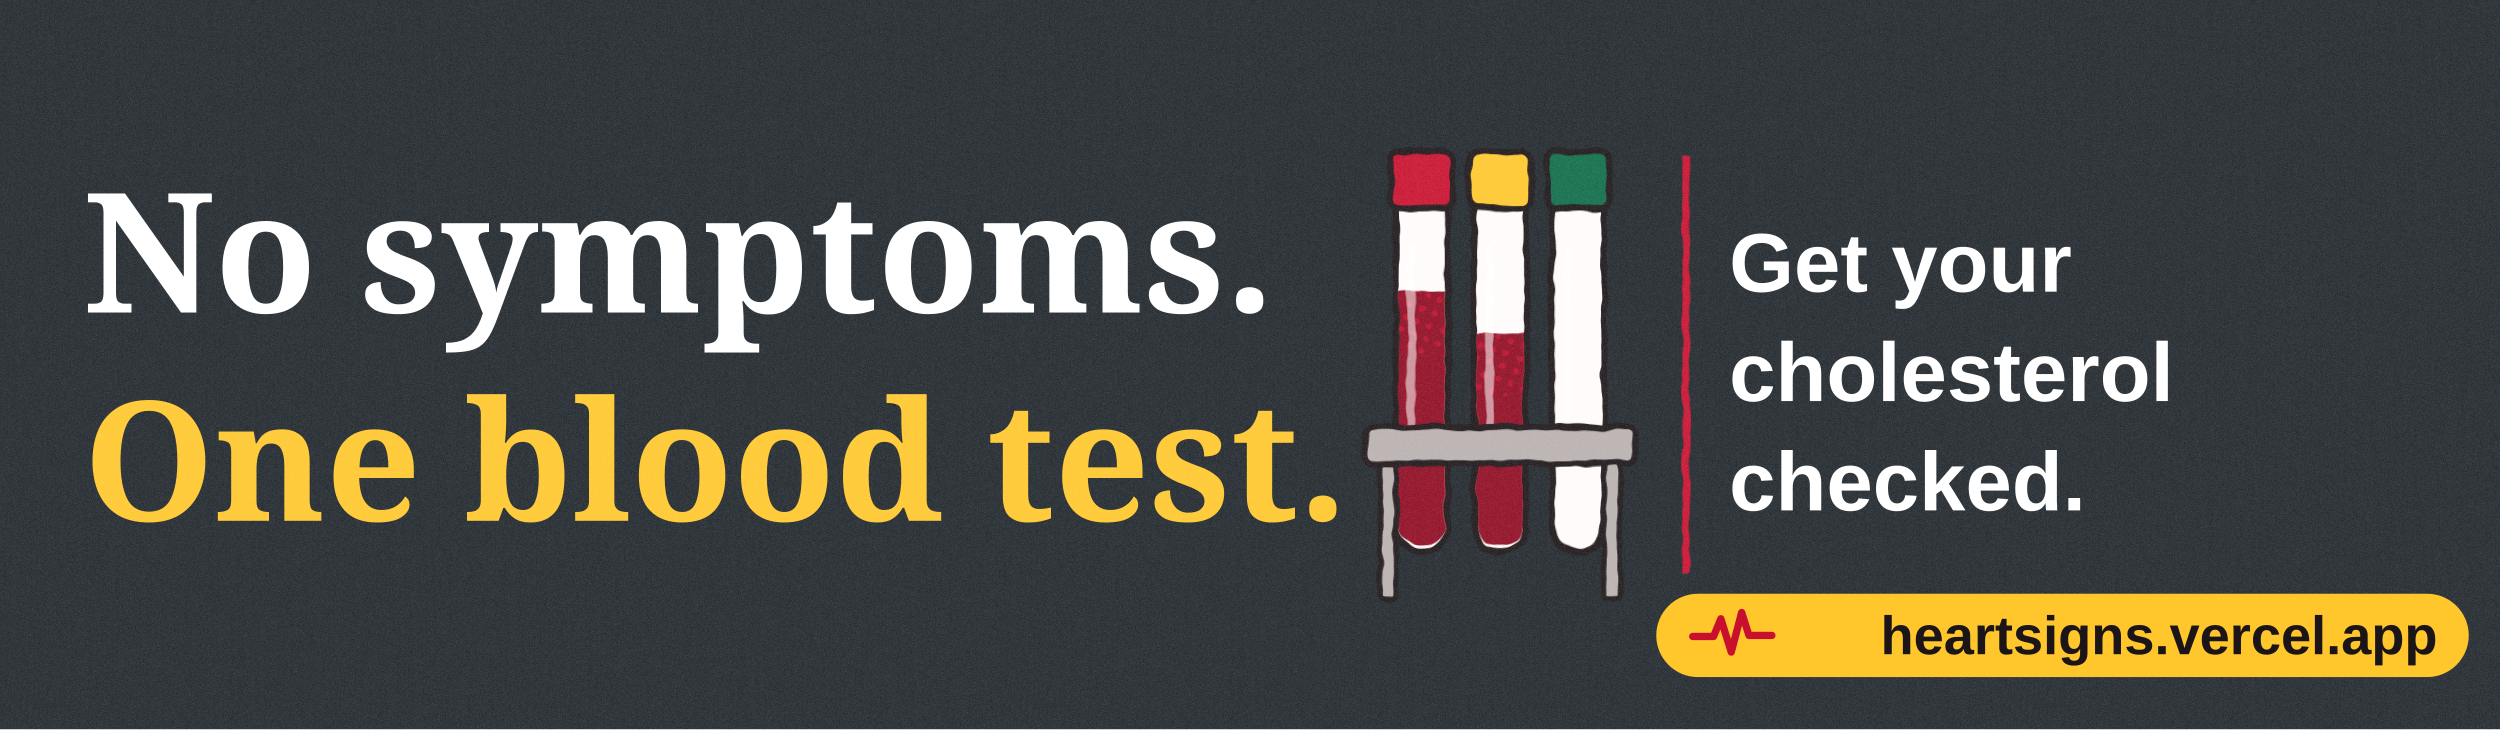
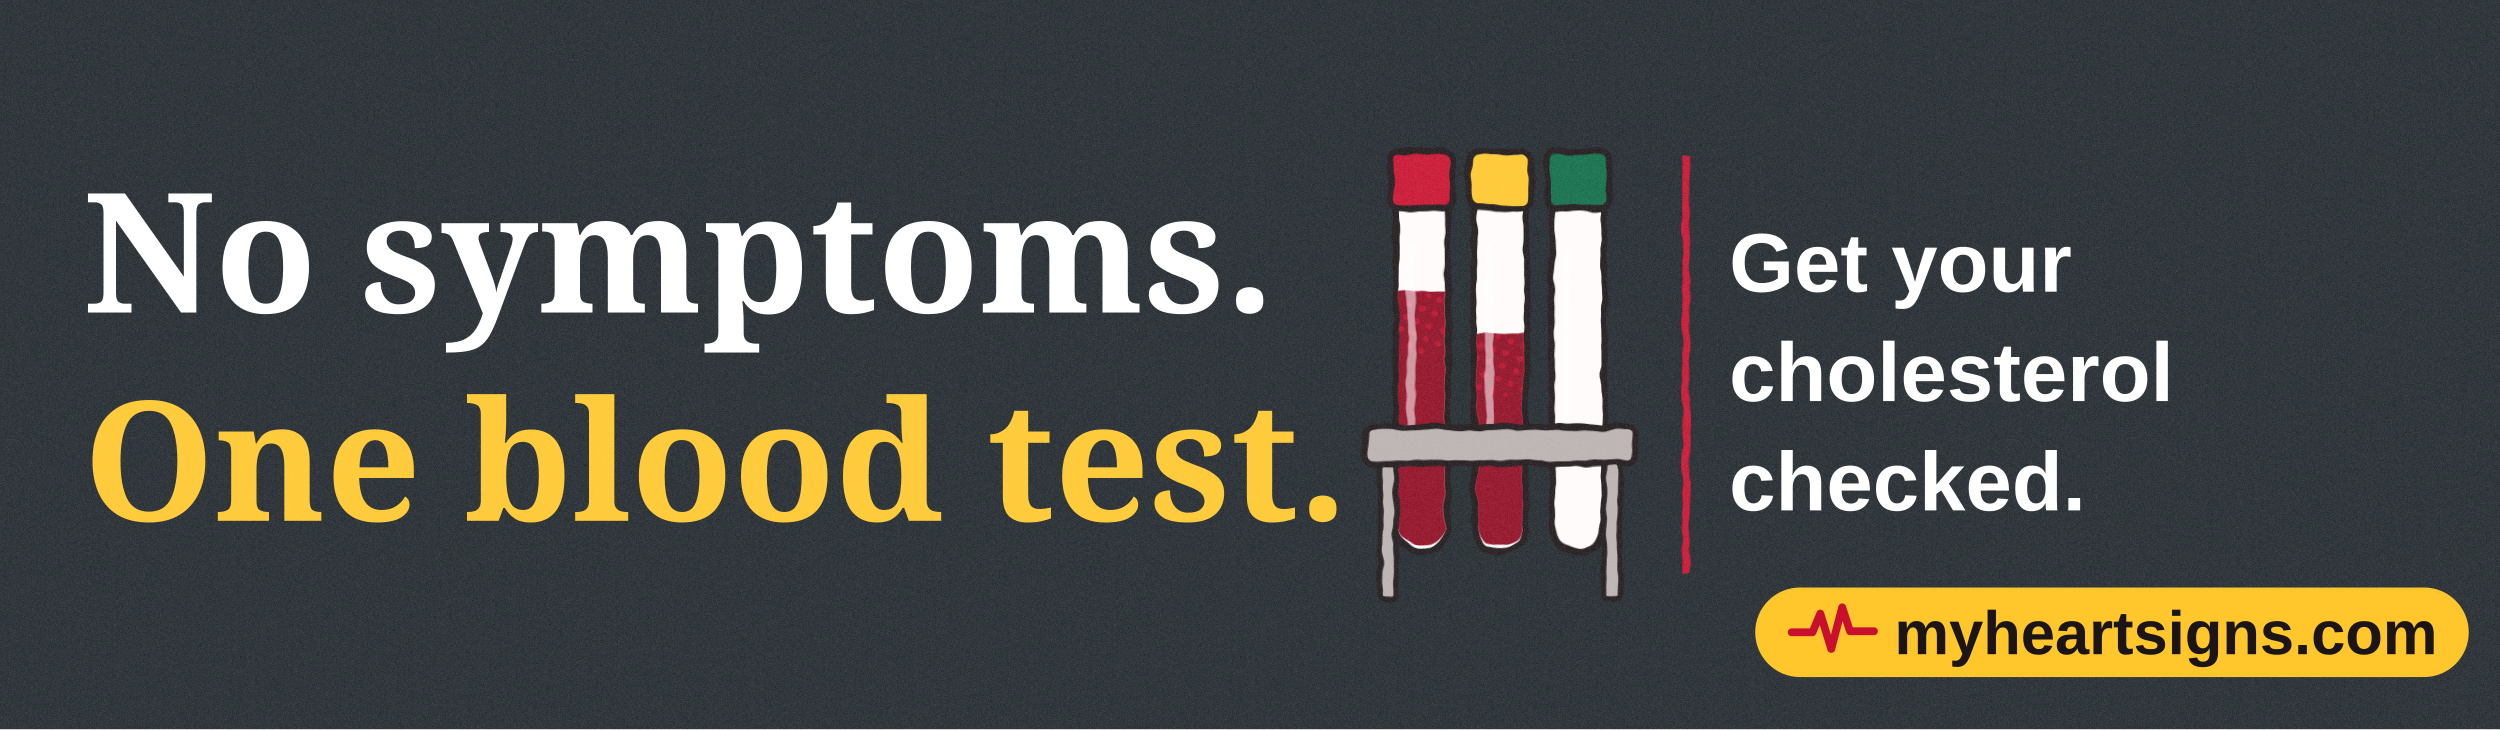
<svg xmlns="http://www.w3.org/2000/svg" viewBox="0 0 4800 1400" width="4800" height="1400">
  <defs>
    <filter id="rough" x="-10%" y="-10%" width="120%" height="120%">
      <feTurbulence type="fractalNoise" baseFrequency="0.022" numOctaves="2" seed="11" result="n" />
      <feDisplacementMap in="SourceGraphic" in2="n" scale="11" xChannelSelector="R" yChannelSelector="G" />
    </filter>
    <filter id="roughBig" x="-5%" y="-5%" width="110%" height="110%">
      <feTurbulence type="fractalNoise" baseFrequency="0.011" numOctaves="2" seed="4" result="n" />
      <feDisplacementMap in="SourceGraphic" in2="n" scale="22" xChannelSelector="R" yChannelSelector="G" />
    </filter>
    <filter id="grain" x="0" y="0" width="100%" height="100%">
      <feTurbulence type="fractalNoise" baseFrequency="0.8" numOctaves="2" seed="5" stitchTiles="stitch" />
      <feColorMatrix type="matrix" values="0 0 0 0 1  0 0 0 0 1  0 0 0 0 1  0 0 0 0.16 0" />
    </filter>
    <pattern id="dotR" width="26" height="26" patternUnits="userSpaceOnUse" patternTransform="rotate(20)">
      <circle cx="13" cy="13" r="6" fill="#c8102e" />
    </pattern>
    <pattern id="dotI" width="26" height="26" patternUnits="userSpaceOnUse" patternTransform="rotate(20)">
      <circle cx="13" cy="13" r="6" fill="#1c1517" />
    </pattern>
    <pattern id="dotW" width="26" height="26" patternUnits="userSpaceOnUse" patternTransform="rotate(20)">
      <circle cx="13" cy="13" r="6" fill="#ffffff" />
    </pattern>
    <pattern id="dotY" width="26" height="26" patternUnits="userSpaceOnUse" patternTransform="rotate(20)">
      <circle cx="13" cy="13" r="6" fill="#ffc72c" />
    </pattern>
    <pattern id="dotD" width="26" height="26" patternUnits="userSpaceOnUse" patternTransform="rotate(20)">
      <circle cx="13" cy="13" r="6" fill="#8f0b21" />
    </pattern>
    <pattern id="dotG" width="26" height="26" patternUnits="userSpaceOnUse" patternTransform="rotate(20)">
      <circle cx="13" cy="13" r="6" fill="#b9b0ae" />
    </pattern>
  </defs>
  <rect x="0" y="0" width="4800" height="1400" rx="0" fill="#1f262b" stroke="none" stroke-width="0" />
  <text x="160" y="600" font-family="EB Garamond, Garamond, Georgia, serif" font-weight="800" font-size="320" fill="#ffffff" text-anchor="start">No symptoms.</text>
  <text x="160" y="1000" font-family="EB Garamond, Garamond, Georgia, serif" font-weight="800" font-size="320" fill="#ffc72c" text-anchor="start">One blood test.</text>
  <g filter="url(#rough)">
    <rect x="2680" y="330" width="100" height="730" rx="50" fill="#fffbfa" stroke="#1c1517" stroke-width="12" />
    <path d="M2686 560 L2774 560 L2774 1010 C2774 1060 2686 1060 2686 1010 Z" fill="#8f0b21" stroke="none" stroke-width="0" stroke-linejoin="round" stroke-linecap="round" />
    <rect x="2686" y="560" width="88" height="120" rx="0" fill="url(#dotR)" stroke="none" stroke-width="0" opacity="0.7" />
    <rect x="2670" y="290" width="120" height="110" rx="18" fill="#c8102e" stroke="#1c1517" stroke-width="12" />
    <rect x="2702" y="470" width="16" height="400" rx="8" fill="#ffffff" stroke="none" stroke-width="0" opacity="0.55" />
    <rect x="2830" y="330" width="100" height="730" rx="50" fill="#fffbfa" stroke="#1c1517" stroke-width="12" />
    <path d="M2836 640 L2924 640 L2924 1010 C2924 1060 2836 1060 2836 1010 Z" fill="#8f0b21" stroke="none" stroke-width="0" stroke-linejoin="round" stroke-linecap="round" />
    <rect x="2836" y="640" width="88" height="120" rx="0" fill="url(#dotR)" stroke="none" stroke-width="0" opacity="0.7" />
    <rect x="2820" y="290" width="120" height="110" rx="18" fill="#ffc72c" stroke="#1c1517" stroke-width="12" />
    <rect x="2852" y="470" width="16" height="400" rx="8" fill="#ffffff" stroke="none" stroke-width="0" opacity="0.55" />
    <rect x="2980" y="330" width="100" height="730" rx="50" fill="#fffbfa" stroke="#1c1517" stroke-width="12" />
    <rect x="2970" y="290" width="120" height="110" rx="18" fill="#0e6b47" stroke="#1c1517" stroke-width="12" />
    <rect x="3002" y="470" width="16" height="400" rx="8" fill="#ffffff" stroke="none" stroke-width="0" opacity="0.55" />
    <rect x="2620" y="820" width="520" height="70" rx="14" fill="#b9b0ae" stroke="#1c1517" stroke-width="12" />
    <rect x="2650" y="890" width="30" height="260" rx="8" fill="#b9b0ae" stroke="#1c1517" stroke-width="10" />
    <rect x="3080" y="890" width="30" height="260" rx="8" fill="#b9b0ae" stroke="#1c1517" stroke-width="10" />
  </g>
  <g filter="url(#rough)">
    <rect x="3230" y="300" width="14" height="800" rx="0" fill="#c8102e" stroke="none" stroke-width="0" />
  </g>
  <text x="3320" y="560" font-family="Overpass, Arial, Helvetica, sans-serif" font-weight="900" font-size="160" fill="#ffffff" text-anchor="start">Get your</text>
  <text x="3320" y="770" font-family="Overpass, Arial, Helvetica, sans-serif" font-weight="900" font-size="160" fill="#ffffff" text-anchor="start">cholesterol</text>
  <text x="3320" y="980" font-family="Overpass, Arial, Helvetica, sans-serif" font-weight="900" font-size="160" fill="#ffffff" text-anchor="start">checked.</text>
  <rect x="0" y="0" width="4800" height="1400" filter="url(#grain)" />
-   <rect x="3180" y="1140" width="1560" height="160" rx="80" fill="#ffc72c" stroke="none" stroke-width="0" />
-   <path d="M3250 1222 h40 l14 -34 l20 64 l20 -76 l14 44 h44" fill="none" stroke="#c8102e" stroke-width="14" stroke-linejoin="round" stroke-linecap="round" />
-   <text x="4680" y="1256" font-family="Overpass, Arial, Helvetica, sans-serif" font-weight="800" font-size="104" fill="#1c1517" text-anchor="end">heartsigns.vercel.app</text>
+   <rect x="3370" y="1128" width="1370" height="172" rx="86" fill="#ffc72c" stroke="none" stroke-width="0" />
+   <path d="M3440 1214 h40 l15 -36 l21 68 l21 -80 l15 46 h46" fill="none" stroke="#c8102e" stroke-width="15" stroke-linejoin="round" stroke-linecap="round" />
+   <text x="4680" y="1256" font-family="Overpass, Arial, Helvetica, sans-serif" font-weight="800" font-size="118" fill="#1c1517" text-anchor="end">myheartsigns.com</text>
</svg>
